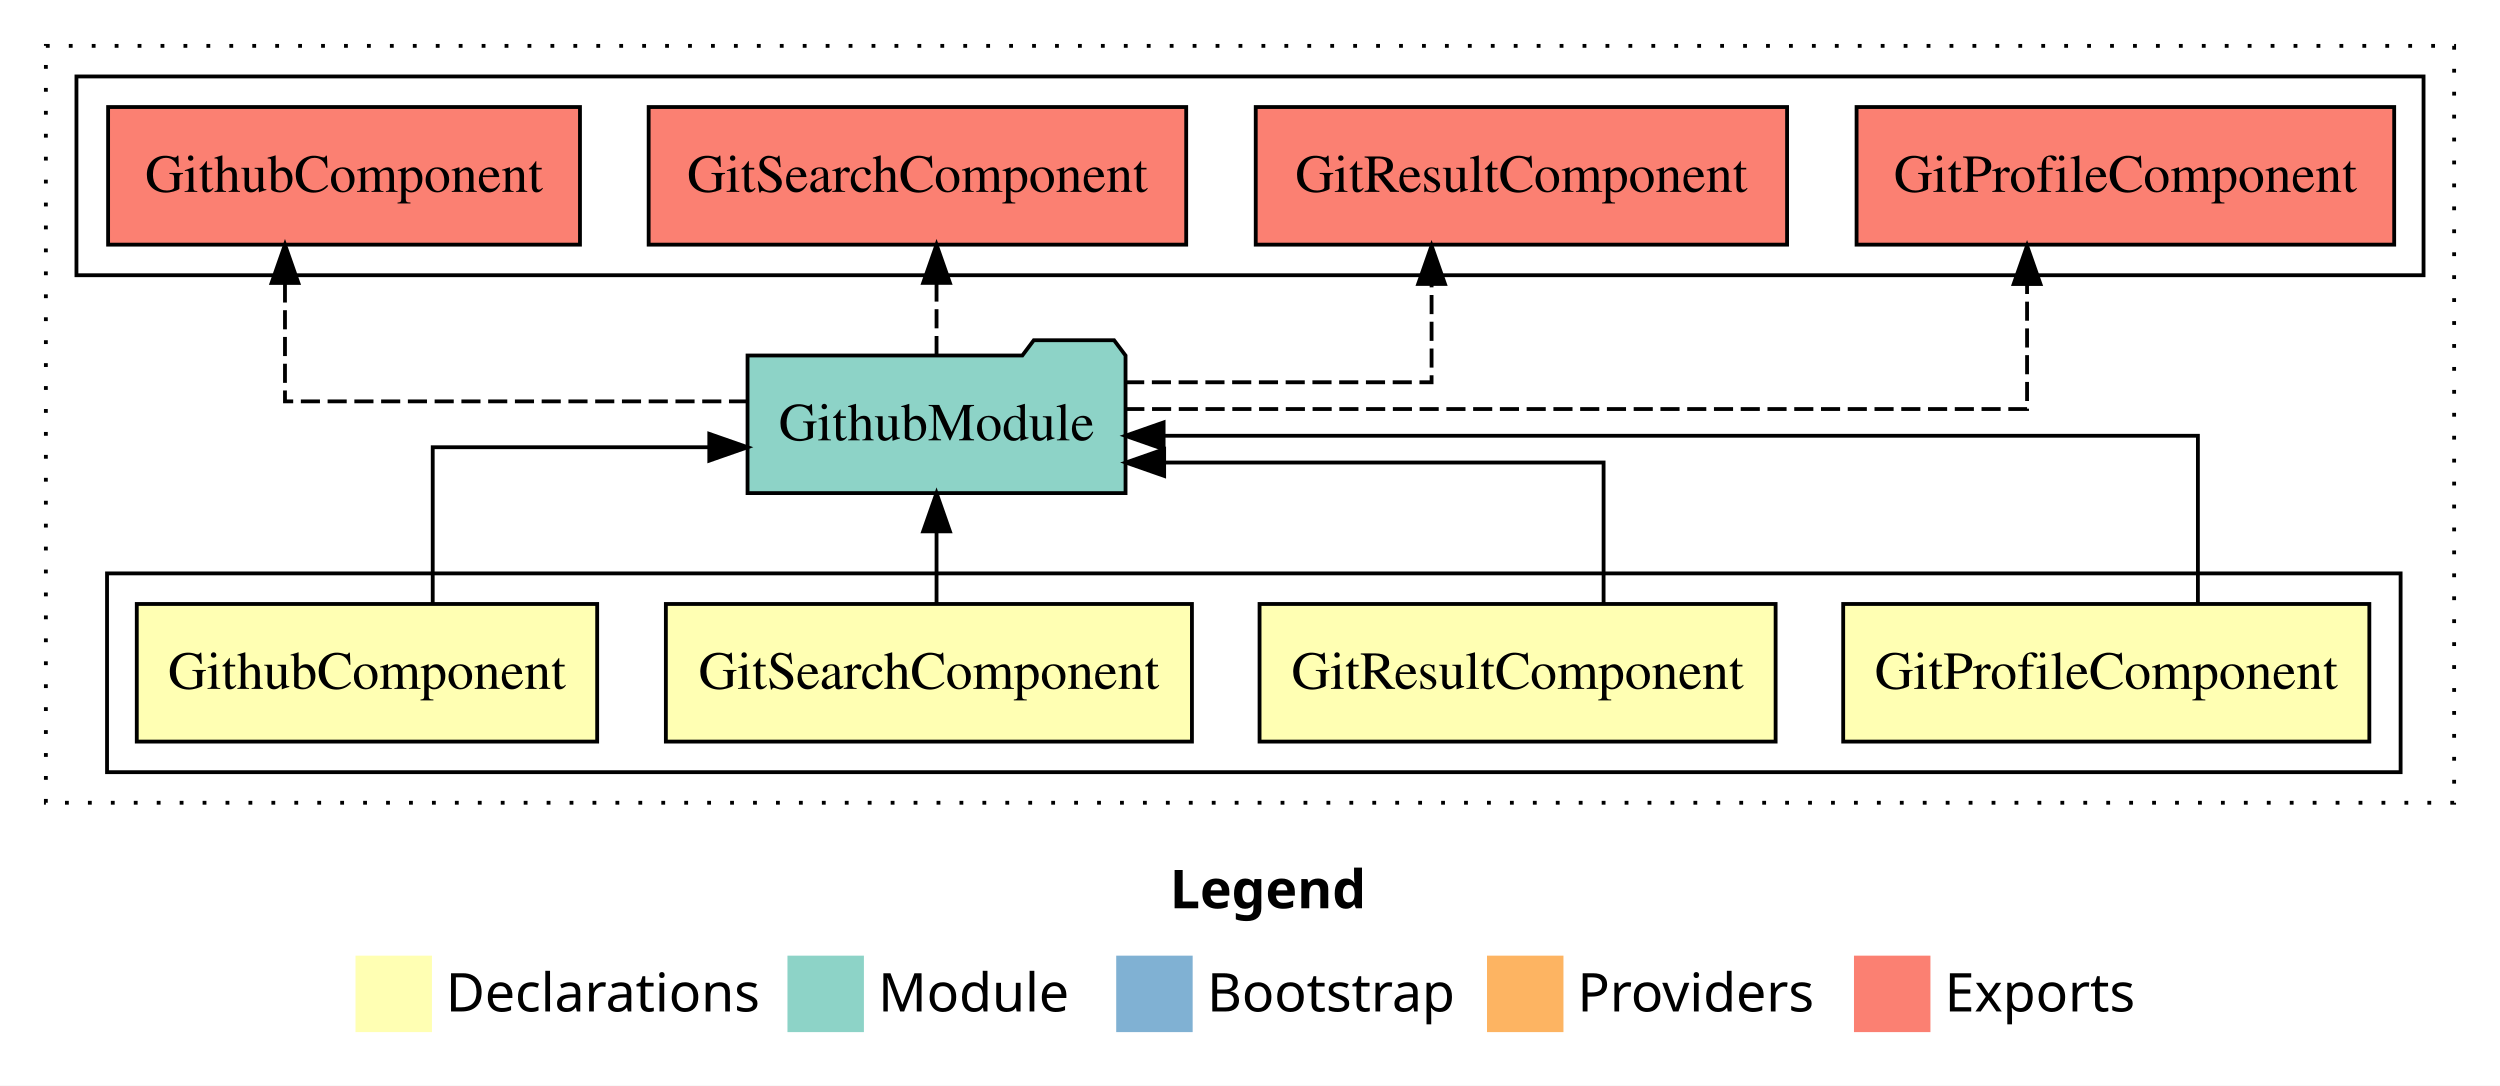
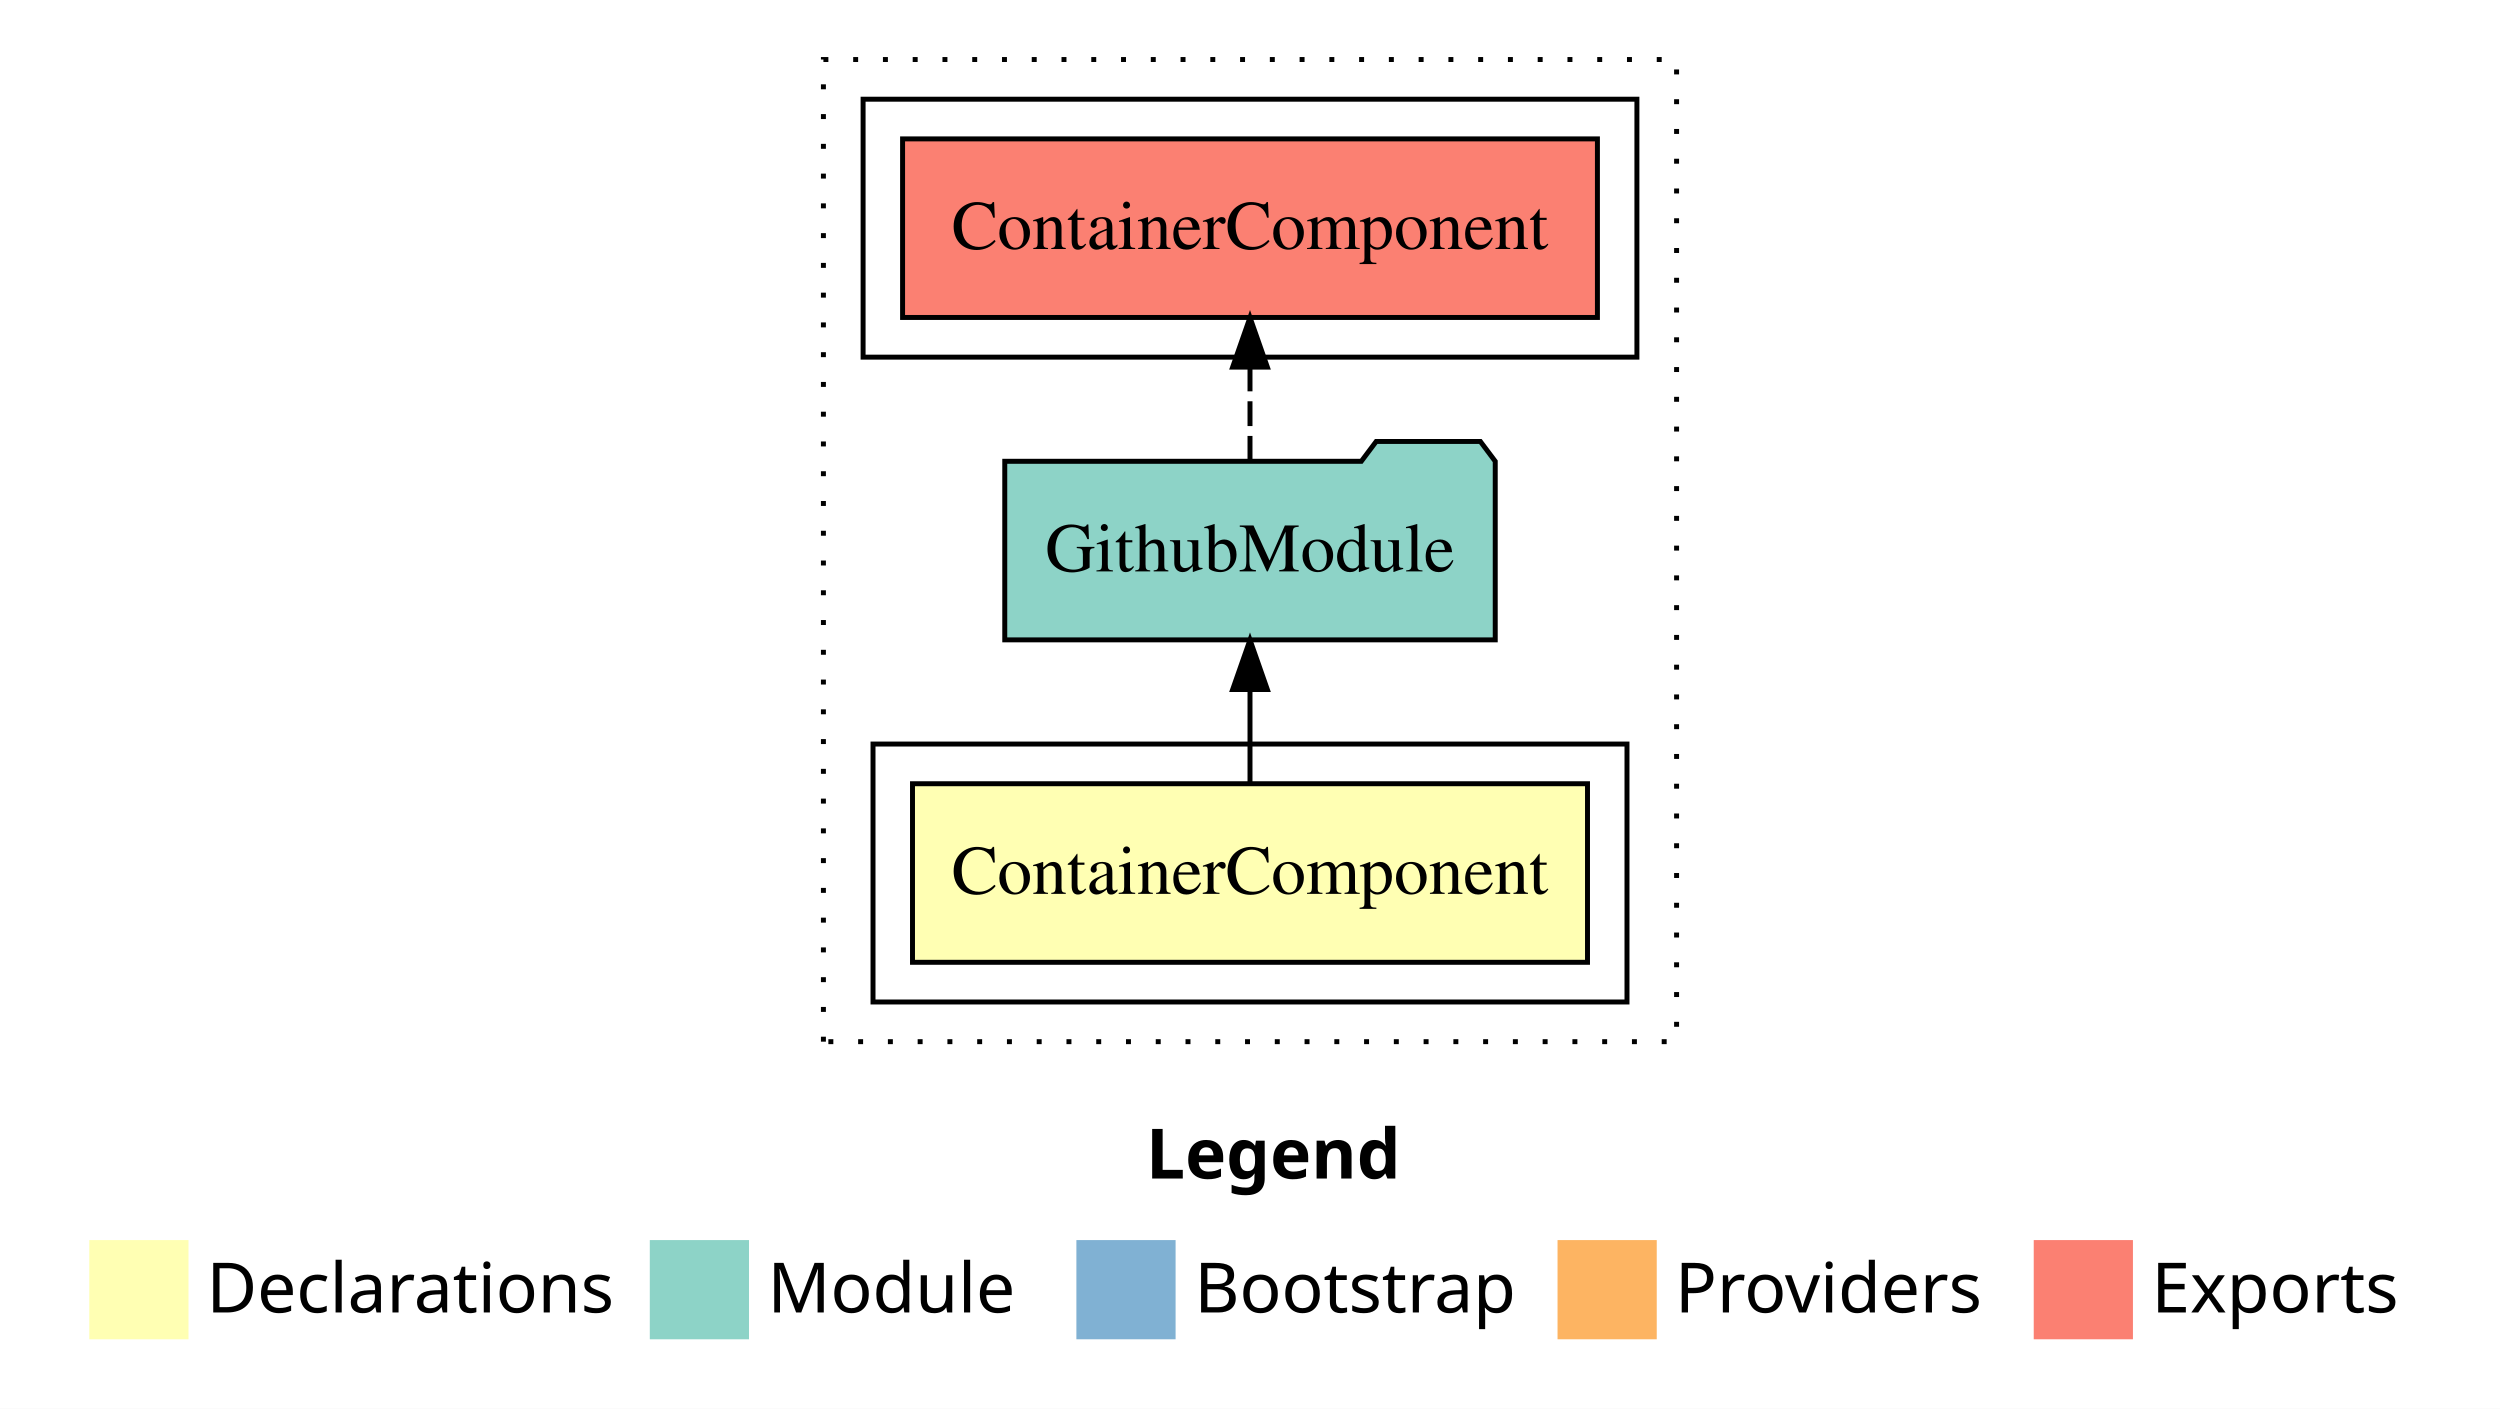
- <svg xmlns="http://www.w3.org/2000/svg" width="654pt" height="284pt" viewBox="0.00 0.00 654.00 284.00">
+ <svg xmlns="http://www.w3.org/2000/svg" width="504pt" height="284pt" viewBox="0.00 0.00 504.00 284.00">
  <g id="graph0" class="graph" transform="scale(1 1) rotate(0) translate(4 280)">
-     <polygon fill="white" stroke="transparent" points="-4,4 -4,-280 650,-280 650,4 -4,4" />
-     <text text-anchor="start" x="302.01" y="-42.4" font-family="sans-serif" font-weight="bold" font-size="14.00">Legend</text>
-     <polygon fill="#ffffb3" stroke="transparent" points="89,-10 89,-30 109,-30 109,-10 89,-10" />
-     <text text-anchor="start" x="112.63" y="-15.4" font-family="sans-serif" font-size="14.00">  Declarations</text>
-     <polygon fill="#8dd3c7" stroke="transparent" points="202,-10 202,-30 222,-30 222,-10 202,-10" />
-     <text text-anchor="start" x="225.73" y="-15.4" font-family="sans-serif" font-size="14.00">  Module</text>
-     <polygon fill="#80b1d3" stroke="transparent" points="288,-10 288,-30 308,-30 308,-10 288,-10" />
-     <text text-anchor="start" x="311.78" y="-15.4" font-family="sans-serif" font-size="14.00">  Bootstrap</text>
-     <polygon fill="#fdb462" stroke="transparent" points="385,-10 385,-30 405,-30 405,-10 385,-10" />
-     <text text-anchor="start" x="408.67" y="-15.4" font-family="sans-serif" font-size="14.00">  Providers</text>
-     <polygon fill="#fb8072" stroke="transparent" points="481,-10 481,-30 501,-30 501,-10 481,-10" />
-     <text text-anchor="start" x="504.73" y="-15.4" font-family="sans-serif" font-size="14.00">  Exports</text>
+     <polygon fill="white" stroke="transparent" points="-4,4 -4,-280 500,-280 500,4 -4,4" />
+     <text text-anchor="start" x="227.01" y="-42.4" font-family="sans-serif" font-weight="bold" font-size="14.00">Legend</text>
+     <polygon fill="#ffffb3" stroke="transparent" points="14,-10 14,-30 34,-30 34,-10 14,-10" />
+     <text text-anchor="start" x="37.63" y="-15.4" font-family="sans-serif" font-size="14.00">  Declarations</text>
+     <polygon fill="#8dd3c7" stroke="transparent" points="127,-10 127,-30 147,-30 147,-10 127,-10" />
+     <text text-anchor="start" x="150.73" y="-15.4" font-family="sans-serif" font-size="14.00">  Module</text>
+     <polygon fill="#80b1d3" stroke="transparent" points="213,-10 213,-30 233,-30 233,-10 213,-10" />
+     <text text-anchor="start" x="236.78" y="-15.4" font-family="sans-serif" font-size="14.00">  Bootstrap</text>
+     <polygon fill="#fdb462" stroke="transparent" points="310,-10 310,-30 330,-30 330,-10 310,-10" />
+     <text text-anchor="start" x="333.67" y="-15.4" font-family="sans-serif" font-size="14.00">  Providers</text>
+     <polygon fill="#fb8072" stroke="transparent" points="406,-10 406,-30 426,-30 426,-10 406,-10" />
+     <text text-anchor="start" x="429.73" y="-15.4" font-family="sans-serif" font-size="14.00">  Exports</text>
    <g id="clust1" class="cluster">
-       <polygon fill="none" stroke="black" stroke-dasharray="1,5" points="8,-70 8,-268 638,-268 638,-70 8,-70" />
-     </g>
-     <g id="clust8" class="cluster">
-       <polygon fill="none" stroke="black" points="16,-208 16,-260 630,-260 630,-208 16,-208" />
+       <polygon fill="none" stroke="black" stroke-dasharray="1,5" points="162,-70 162,-268 334,-268 334,-70 162,-70" />
    </g>
    <g id="clust2" class="cluster">
-       <polygon fill="none" stroke="black" points="24,-78 24,-130 624,-130 624,-78 24,-78" />
+       <polygon fill="none" stroke="black" points="172,-78 172,-130 324,-130 324,-78 172,-78" />
+     </g>
+     <g id="clust5" class="cluster">
+       <polygon fill="none" stroke="black" points="170,-208 170,-260 326,-260 326,-208 170,-208" />
    </g>
    <g id="node1" class="node">
-       <polygon fill="#ffffb3" stroke="black" points="615.82,-122 478.18,-122 478.18,-86 615.82,-86 615.82,-122" />
-       <text text-anchor="middle" x="547" y="-99.8" font-family="Times,serif" font-size="14.00">GitProfileComponent</text>
+       <polygon fill="#ffffb3" stroke="black" points="316.04,-122 179.96,-122 179.96,-86 316.04,-86 316.04,-122" />
+       <text text-anchor="middle" x="248" y="-99.8" font-family="Times,serif" font-size="14.00">ContainerComponent</text>
    </g>
-     <g id="node5" class="node">
-       <polygon fill="#8dd3c7" stroke="black" points="290.44,-187 287.44,-191 266.44,-191 263.44,-187 191.56,-187 191.56,-151 290.44,-151 290.44,-187" />
-       <text text-anchor="middle" x="241" y="-164.8" font-family="Times,serif" font-size="14.00">GithubModule</text>
+     <g id="node2" class="node">
+       <polygon fill="#8dd3c7" stroke="black" points="297.44,-187 294.44,-191 273.44,-191 270.44,-187 198.56,-187 198.56,-151 297.44,-151 297.44,-187" />
+       <text text-anchor="middle" x="248" y="-164.8" font-family="Times,serif" font-size="14.00">GithubModule</text>
    </g>
    <g id="edge1" class="edge">
-       <path fill="none" stroke="black" d="M570.97,-122.27C570.97,-140.56 570.97,-166 570.97,-166 570.97,-166 300.4,-166 300.4,-166" />
-       <polygon fill="black" stroke="black" points="300.4,-162.5 290.4,-166 300.4,-169.5 300.4,-162.5" />
+       <path fill="none" stroke="black" d="M248,-122.11C248,-122.11 248,-140.99 248,-140.99" />
+       <polygon fill="black" stroke="black" points="244.5,-140.99 248,-150.99 251.5,-140.99 244.5,-140.99" />
    </g>
-     <g id="node2" class="node">
-       <polygon fill="#ffffb3" stroke="black" points="460.5,-122 325.5,-122 325.5,-86 460.5,-86 460.5,-122" />
-       <text text-anchor="middle" x="393" y="-99.8" font-family="Times,serif" font-size="14.00">GitResultComponent</text>
+     <g id="node3" class="node">
+       <polygon fill="#fb8072" stroke="black" points="318.04,-252 177.96,-252 177.96,-216 318.04,-216 318.04,-252" />
+       <text text-anchor="middle" x="248" y="-229.8" font-family="Times,serif" font-size="14.00">ContainerComponent </text>
    </g>
    <g id="edge2" class="edge">
-       <path fill="none" stroke="black" d="M415.5,-122.01C415.5,-138.05 415.5,-159 415.5,-159 415.5,-159 300.54,-159 300.54,-159" />
-       <polygon fill="black" stroke="black" points="300.54,-155.5 290.54,-159 300.54,-162.5 300.54,-155.5" />
-     </g>
-     <g id="node3" class="node">
-       <polygon fill="#ffffb3" stroke="black" points="307.81,-122 170.19,-122 170.19,-86 307.81,-86 307.81,-122" />
-       <text text-anchor="middle" x="239" y="-99.8" font-family="Times,serif" font-size="14.00">GitSearchComponent</text>
-     </g>
-     <g id="edge3" class="edge">
-       <path fill="none" stroke="black" d="M241,-122.11C241,-122.11 241,-140.99 241,-140.99" />
-       <polygon fill="black" stroke="black" points="237.5,-140.99 241,-150.99 244.5,-140.99 237.5,-140.99" />
-     </g>
-     <g id="node4" class="node">
-       <polygon fill="#ffffb3" stroke="black" points="152.22,-122 31.78,-122 31.78,-86 152.22,-86 152.22,-122" />
-       <text text-anchor="middle" x="92" y="-99.8" font-family="Times,serif" font-size="14.00">GithubComponent</text>
-     </g>
-     <g id="edge4" class="edge">
-       <path fill="none" stroke="black" d="M109.2,-122.02C109.2,-139.37 109.2,-163 109.2,-163 109.2,-163 181.55,-163 181.55,-163" />
-       <polygon fill="black" stroke="black" points="181.55,-166.5 191.55,-163 181.55,-159.5 181.55,-166.5" />
-     </g>
-     <g id="node6" class="node">
-       <polygon fill="#fb8072" stroke="black" points="622.32,-252 481.68,-252 481.68,-216 622.32,-216 622.32,-252" />
-       <text text-anchor="middle" x="552" y="-229.8" font-family="Times,serif" font-size="14.00">GitProfileComponent </text>
-     </g>
-     <g id="edge5" class="edge">
-       <path fill="none" stroke="black" stroke-dasharray="5,2" d="M290.37,-173C372.02,-173 526.28,-173 526.28,-173 526.28,-173 526.28,-205.7 526.28,-205.7" />
-       <polygon fill="black" stroke="black" points="522.78,-205.7 526.28,-215.7 529.78,-205.7 522.78,-205.7" />
-     </g>
-     <g id="node7" class="node">
-       <polygon fill="#fb8072" stroke="black" points="463.5,-252 324.5,-252 324.5,-216 463.5,-216 463.5,-252" />
-       <text text-anchor="middle" x="394" y="-229.8" font-family="Times,serif" font-size="14.00">GitResultComponent </text>
-     </g>
-     <g id="edge6" class="edge">
-       <path fill="none" stroke="black" stroke-dasharray="5,2" d="M290.33,-180C326.92,-180 370.5,-180 370.5,-180 370.5,-180 370.5,-205.72 370.5,-205.72" />
-       <polygon fill="black" stroke="black" points="367,-205.72 370.5,-215.72 374,-205.72 367,-205.72" />
-     </g>
-     <g id="node8" class="node">
-       <polygon fill="#fb8072" stroke="black" points="306.31,-252 165.69,-252 165.69,-216 306.31,-216 306.31,-252" />
-       <text text-anchor="middle" x="236" y="-229.8" font-family="Times,serif" font-size="14.00">GitSearchComponent </text>
-     </g>
-     <g id="edge7" class="edge">
-       <path fill="none" stroke="black" stroke-dasharray="5,2" d="M241,-187.11C241,-187.11 241,-205.99 241,-205.99" />
-       <polygon fill="black" stroke="black" points="237.5,-205.99 241,-215.99 244.5,-205.99 237.5,-205.99" />
-     </g>
-     <g id="node9" class="node">
-       <polygon fill="#fb8072" stroke="black" points="147.72,-252 24.28,-252 24.28,-216 147.72,-216 147.72,-252" />
-       <text text-anchor="middle" x="86" y="-229.8" font-family="Times,serif" font-size="14.00">GithubComponent </text>
-     </g>
-     <g id="edge8" class="edge">
-       <path fill="none" stroke="black" stroke-dasharray="5,2" d="M191.7,-175C141.36,-175 70.55,-175 70.55,-175 70.55,-175 70.55,-205.98 70.55,-205.98" />
-       <polygon fill="black" stroke="black" points="67.05,-205.98 70.55,-215.98 74.05,-205.98 67.05,-205.98" />
+       <path fill="none" stroke="black" stroke-dasharray="5,2" d="M248,-187.11C248,-187.11 248,-205.99 248,-205.99" />
+       <polygon fill="black" stroke="black" points="244.5,-205.99 248,-215.99 251.5,-205.99 244.5,-205.99" />
    </g>
  </g>
</svg>
